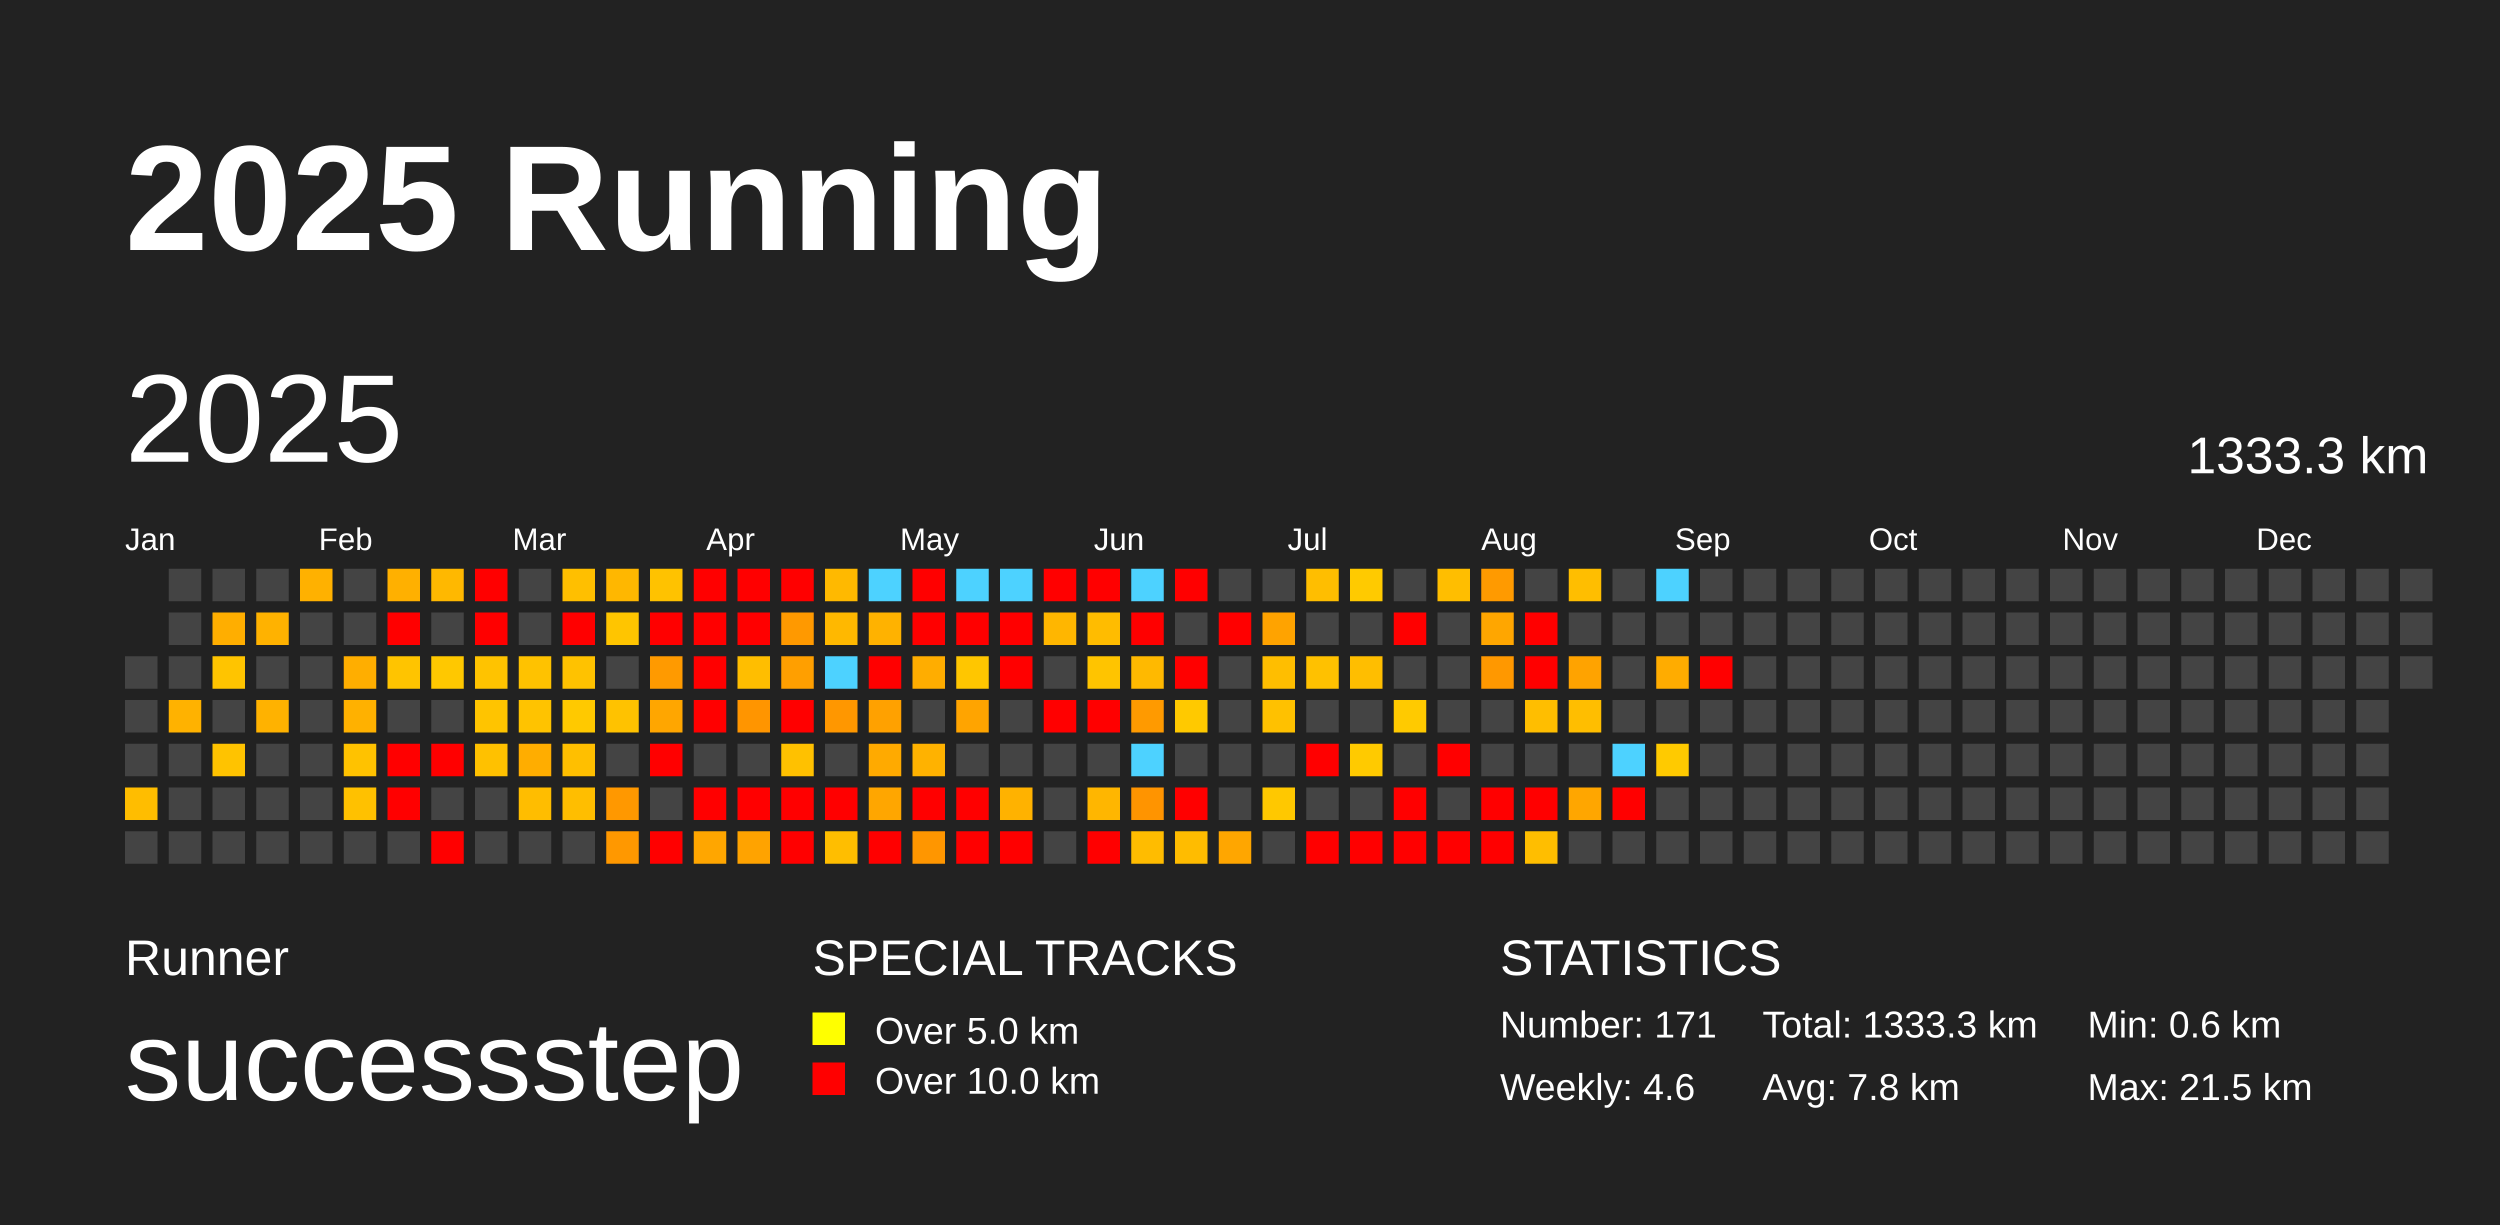
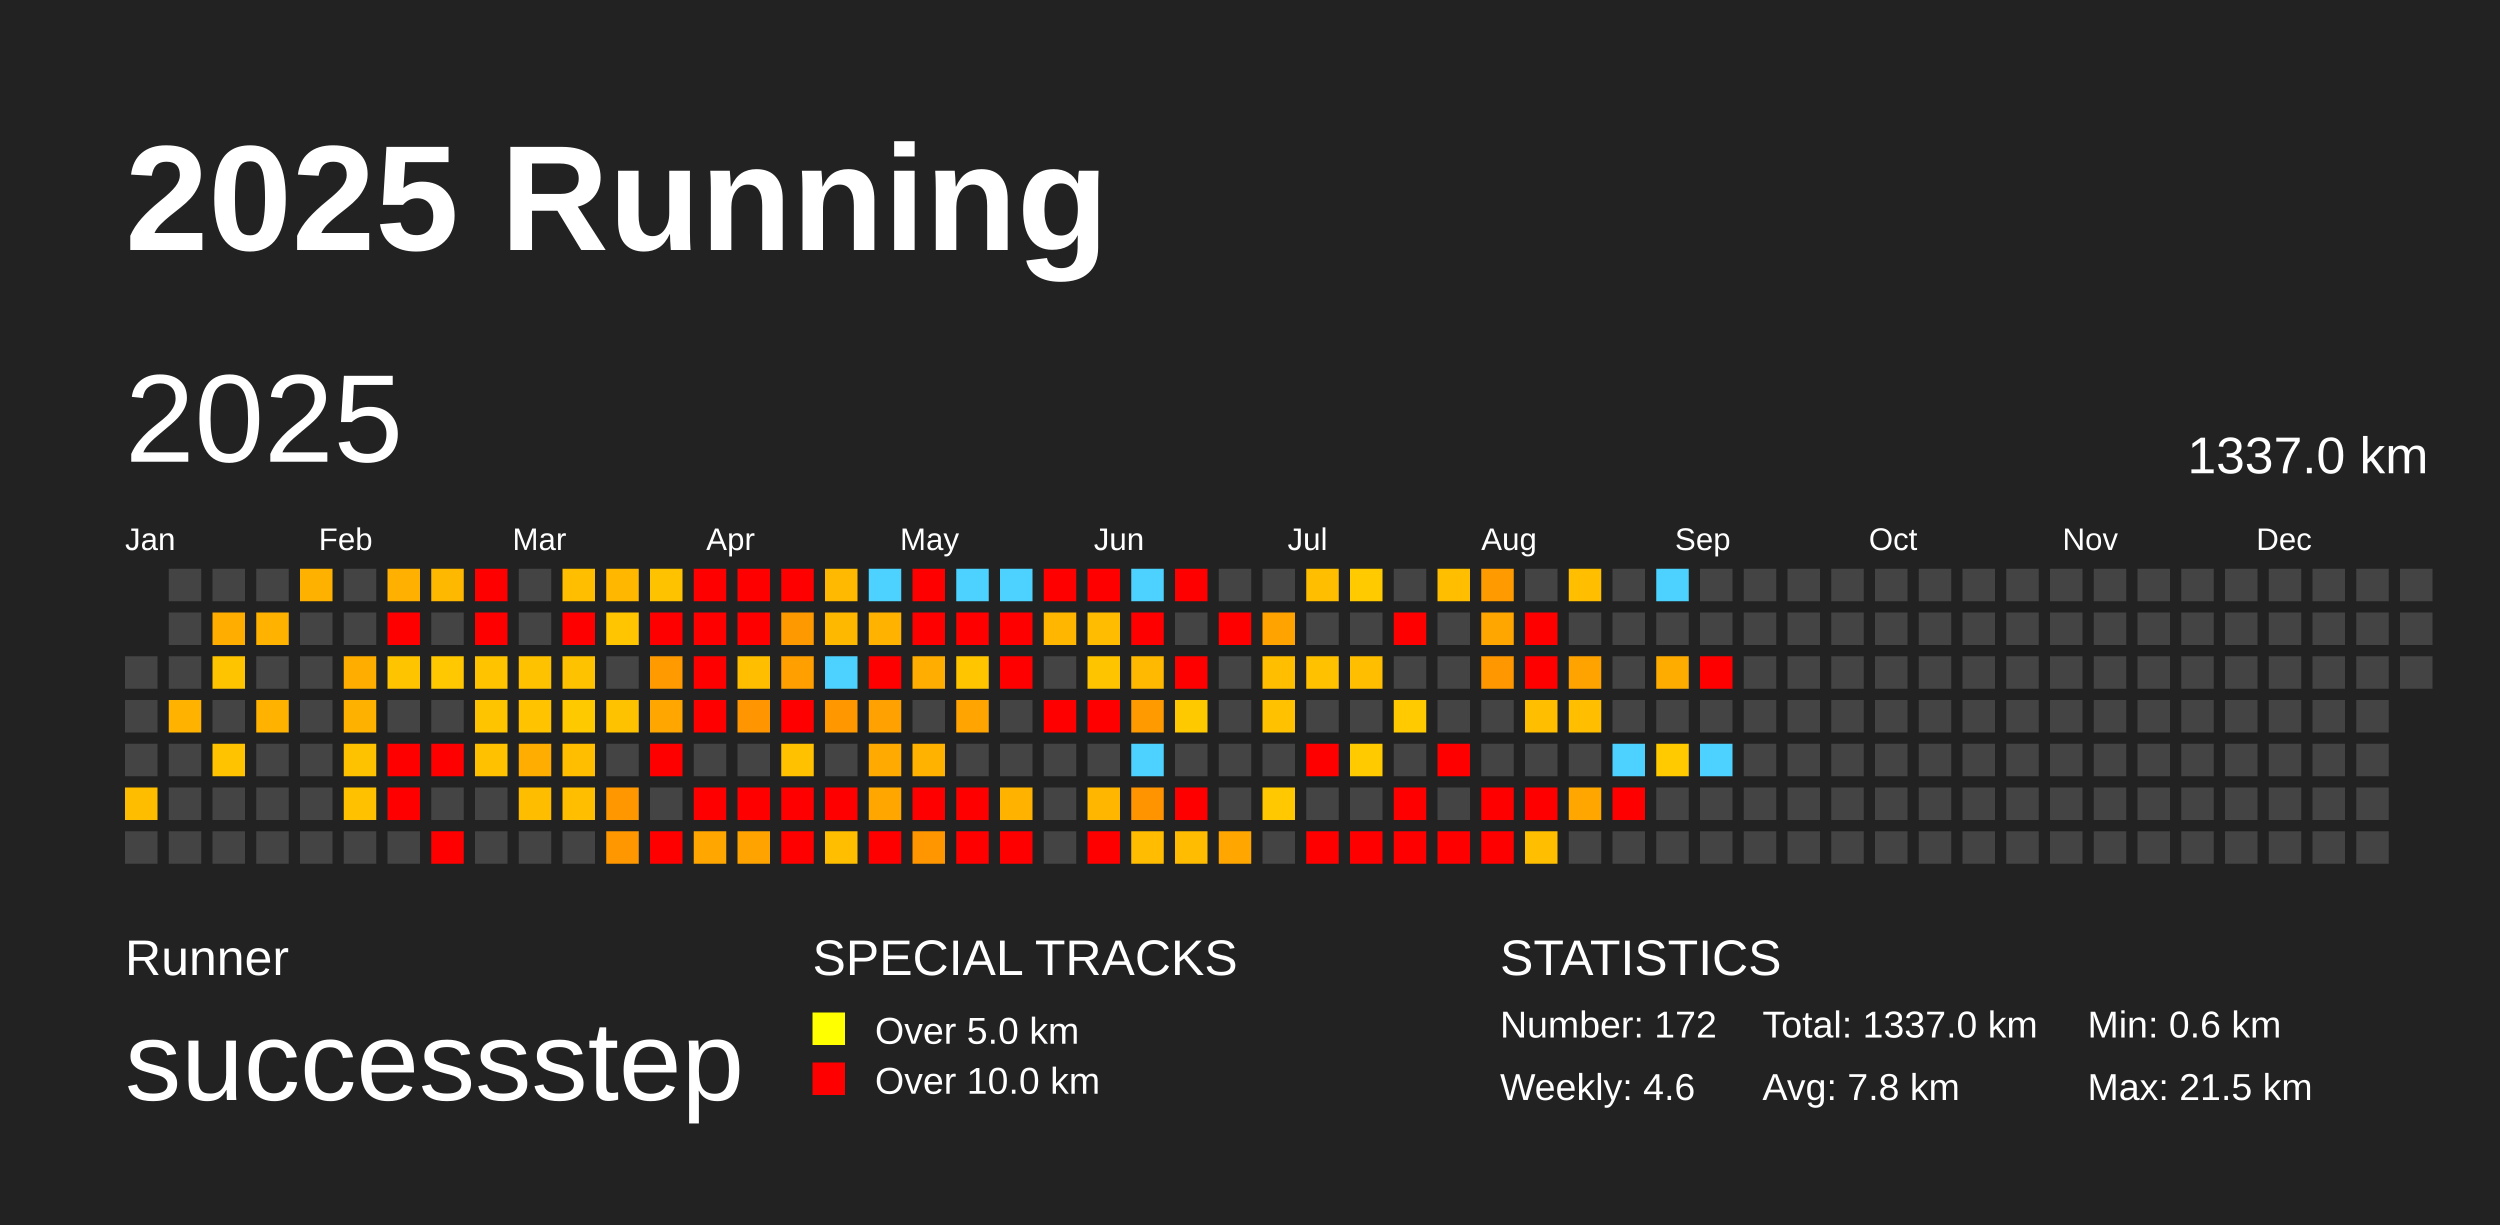
<svg xmlns="http://www.w3.org/2000/svg" baseProfile="full" height="98mm" version="1.1" viewBox="0,0,200,98" width="200mm">
  <defs />
  <rect fill="#222222" height="98" width="200" x="0" y="0" />
  <text fill="#FFFFFF" style="font-size:12px; font-family:Arial; font-weight:bold;" x="10" y="20">2025 Running</text>
  <text fill="#FFFFFF" style="font-size:4px; font-family:Arial" x="10" y="78">Runner</text>
  <text fill="#FFFFFF" style="font-size:9px; font-family:Arial" x="10" y="88">successstep</text>
  <text fill="#FFFFFF" style="font-size:4px; font-family:Arial" x="65" y="78">SPECIAL TRACKS</text>
  <rect fill="yellow" height="2.6" width="2.6" x="65" y="81" />
  <text fill="#FFFFFF" style="font-size:3px; font-family:Arial" x="70" y="83.5">Over 5.0 km</text>
  <rect fill="red" height="2.6" width="2.6" x="65" y="85" />
  <text fill="#FFFFFF" style="font-size:3px; font-family:Arial" x="70" y="87.5">Over 10.0 km</text>
  <text fill="#FFFFFF" style="font-size:4px; font-family:Arial" x="120" y="78">STATISTICS</text>
-   <text fill="#FFFFFF" style="font-size:3px; font-family:Arial" x="120" y="83">Number: 171</text>
+   <text fill="#FFFFFF" style="font-size:3px; font-family:Arial" x="120" y="83">Number: 172</text>
  <text fill="#FFFFFF" style="font-size:3px; font-family:Arial" x="120" y="88">Weekly: 4.6</text>
-   <text fill="#FFFFFF" style="font-size:3px; font-family:Arial" x="141" y="83">Total: 1333.3 km</text>
+   <text fill="#FFFFFF" style="font-size:3px; font-family:Arial" x="141" y="83">Total: 1337.0 km</text>
  <text fill="#FFFFFF" style="font-size:3px; font-family:Arial" x="141" y="88">Avg: 7.8 km</text>
  <text fill="#FFFFFF" style="font-size:3px; font-family:Arial" x="167" y="83">Min: 0.6 km</text>
  <text fill="#FFFFFF" style="font-size:3px; font-family:Arial" x="167" y="88">Max: 21.5 km</text>
  <text dominant-baseline="hanging" fill="#FFFFFF" style="font-size:10.0px; font-family:Arial;" x="10" y="30">2025</text>
-   <text dominant-baseline="hanging" fill="#FFFFFF" style="font-size:4.125px; font-family:Arial;" x="175" y="35">1333.3 km</text>
+   <text dominant-baseline="hanging" fill="#FFFFFF" style="font-size:4.125px; font-family:Arial;" x="175" y="35">1337.0 km</text>
  <text fill="#FFFFFF" style="font-size:2.5px; font-family:Arial" x="10.0" y="44">Jan</text>
  <text fill="#FFFFFF" style="font-size:2.5px; font-family:Arial" x="25.5" y="44">Feb</text>
  <text fill="#FFFFFF" style="font-size:2.5px; font-family:Arial" x="41.0" y="44">Mar</text>
  <text fill="#FFFFFF" style="font-size:2.5px; font-family:Arial" x="56.5" y="44">Apr</text>
  <text fill="#FFFFFF" style="font-size:2.5px; font-family:Arial" x="72.0" y="44">May</text>
  <text fill="#FFFFFF" style="font-size:2.5px; font-family:Arial" x="87.5" y="44">Jun</text>
  <text fill="#FFFFFF" style="font-size:2.5px; font-family:Arial" x="103.0" y="44">Jul</text>
  <text fill="#FFFFFF" style="font-size:2.5px; font-family:Arial" x="118.5" y="44">Aug</text>
  <text fill="#FFFFFF" style="font-size:2.5px; font-family:Arial" x="134.0" y="44">Sep</text>
  <text fill="#FFFFFF" style="font-size:2.5px; font-family:Arial" x="149.5" y="44">Oct</text>
  <text fill="#FFFFFF" style="font-size:2.5px; font-family:Arial" x="165.0" y="44">Nov</text>
  <text fill="#FFFFFF" style="font-size:2.5px; font-family:Arial" x="180.5" y="44">Dec</text>
  <rect fill="#444444" height="2.6" width="2.6" x="10.0" y="52.5" />
  <rect fill="#444444" height="2.6" width="2.6" x="10.0" y="56.0" />
  <rect fill="#444444" height="2.6" width="2.6" x="10.0" y="59.5" />
  <rect fill="#ffbd00" height="2.6" width="2.6" x="10.0" y="63.0" />
  <rect fill="#444444" height="2.6" width="2.6" x="10.0" y="66.5" />
  <rect fill="#444444" height="2.6" width="2.6" x="13.5" y="45.5" />
  <rect fill="#444444" height="2.6" width="2.6" x="13.5" y="49.0" />
  <rect fill="#444444" height="2.6" width="2.6" x="13.5" y="52.5" />
  <rect fill="#ffb200" height="2.6" width="2.6" x="13.5" y="56.0" />
  <rect fill="#444444" height="2.6" width="2.6" x="13.5" y="59.5" />
  <rect fill="#444444" height="2.6" width="2.6" x="13.5" y="63.0" />
  <rect fill="#444444" height="2.6" width="2.6" x="13.5" y="66.5" />
  <rect fill="#444444" height="2.6" width="2.6" x="17.0" y="45.5" />
  <rect fill="#ffae00" height="2.6" width="2.6" x="17.0" y="49.0" />
  <rect fill="#ffc400" height="2.6" width="2.6" x="17.0" y="52.5" />
  <rect fill="#444444" height="2.6" width="2.6" x="17.0" y="56.0" />
  <rect fill="#ffc300" height="2.6" width="2.6" x="17.0" y="59.5" />
  <rect fill="#444444" height="2.6" width="2.6" x="17.0" y="63.0" />
  <rect fill="#444444" height="2.6" width="2.6" x="17.0" y="66.5" />
  <rect fill="#444444" height="2.6" width="2.6" x="20.5" y="45.5" />
  <rect fill="#ffb200" height="2.6" width="2.6" x="20.5" y="49.0" />
  <rect fill="#444444" height="2.6" width="2.6" x="20.5" y="52.5" />
  <rect fill="#ffb200" height="2.6" width="2.6" x="20.5" y="56.0" />
  <rect fill="#444444" height="2.6" width="2.6" x="20.5" y="59.5" />
  <rect fill="#444444" height="2.6" width="2.6" x="20.5" y="63.0" />
  <rect fill="#444444" height="2.6" width="2.6" x="20.5" y="66.5" />
  <rect fill="#ffb100" height="2.6" width="2.6" x="24.0" y="45.5" />
  <rect fill="#444444" height="2.6" width="2.6" x="24.0" y="49.0" />
  <rect fill="#444444" height="2.6" width="2.6" x="24.0" y="52.5" />
  <rect fill="#444444" height="2.6" width="2.6" x="24.0" y="56.0" />
  <rect fill="#444444" height="2.6" width="2.6" x="24.0" y="59.5" />
  <rect fill="#444444" height="2.6" width="2.6" x="24.0" y="63.0" />
  <rect fill="#444444" height="2.6" width="2.6" x="24.0" y="66.5" />
  <rect fill="#444444" height="2.6" width="2.6" x="27.5" y="45.5" />
  <rect fill="#444444" height="2.6" width="2.6" x="27.5" y="49.0" />
  <rect fill="#ffae00" height="2.6" width="2.6" x="27.5" y="52.5" />
  <rect fill="#ffb100" height="2.6" width="2.6" x="27.5" y="56.0" />
  <rect fill="#ffc200" height="2.6" width="2.6" x="27.5" y="59.5" />
  <rect fill="#ffc100" height="2.6" width="2.6" x="27.5" y="63.0" />
  <rect fill="#444444" height="2.6" width="2.6" x="27.5" y="66.5" />
  <rect fill="#ffb000" height="2.6" width="2.6" x="31.0" y="45.5" />
  <rect fill="red" height="2.6" width="2.6" x="31.0" y="49.0" />
  <rect fill="#ffc400" height="2.6" width="2.6" x="31.0" y="52.5" />
  <rect fill="#444444" height="2.6" width="2.6" x="31.0" y="56.0" />
  <rect fill="red" height="2.6" width="2.6" x="31.0" y="59.5" />
  <rect fill="red" height="2.6" width="2.6" x="31.0" y="63.0" />
  <rect fill="#444444" height="2.6" width="2.6" x="31.0" y="66.5" />
  <rect fill="#ffb800" height="2.6" width="2.6" x="34.5" y="45.5" />
  <rect fill="#444444" height="2.6" width="2.6" x="34.5" y="49.0" />
  <rect fill="#ffc800" height="2.6" width="2.6" x="34.5" y="52.5" />
  <rect fill="#444444" height="2.6" width="2.6" x="34.5" y="56.0" />
  <rect fill="red" height="2.6" width="2.6" x="34.5" y="59.5" />
  <rect fill="#444444" height="2.6" width="2.6" x="34.5" y="63.0" />
  <rect fill="red" height="2.6" width="2.6" x="34.5" y="66.5" />
  <rect fill="red" height="2.6" width="2.6" x="38.0" y="45.5" />
  <rect fill="red" height="2.6" width="2.6" x="38.0" y="49.0" />
  <rect fill="#ffc300" height="2.6" width="2.6" x="38.0" y="52.5" />
  <rect fill="#ffc400" height="2.6" width="2.6" x="38.0" y="56.0" />
  <rect fill="#ffc100" height="2.6" width="2.6" x="38.0" y="59.5" />
  <rect fill="#444444" height="2.6" width="2.6" x="38.0" y="63.0" />
  <rect fill="#444444" height="2.6" width="2.6" x="38.0" y="66.5" />
  <rect fill="#444444" height="2.6" width="2.6" x="41.5" y="45.5" />
  <rect fill="#444444" height="2.6" width="2.6" x="41.5" y="49.0" />
  <rect fill="#ffc200" height="2.6" width="2.6" x="41.5" y="52.5" />
  <rect fill="#ffc300" height="2.6" width="2.6" x="41.5" y="56.0" />
  <rect fill="#ffad00" height="2.6" width="2.6" x="41.5" y="59.5" />
  <rect fill="#ffbd00" height="2.6" width="2.6" x="41.5" y="63.0" />
  <rect fill="#444444" height="2.6" width="2.6" x="41.5" y="66.5" />
  <rect fill="#ffbf00" height="2.6" width="2.6" x="45.0" y="45.5" />
  <rect fill="red" height="2.6" width="2.6" x="45.0" y="49.0" />
  <rect fill="#ffc200" height="2.6" width="2.6" x="45.0" y="52.5" />
  <rect fill="#ffc900" height="2.6" width="2.6" x="45.0" y="56.0" />
  <rect fill="#ffbf00" height="2.6" width="2.6" x="45.0" y="59.5" />
  <rect fill="#ffbe00" height="2.6" width="2.6" x="45.0" y="63.0" />
  <rect fill="#444444" height="2.6" width="2.6" x="45.0" y="66.5" />
  <rect fill="#ffb700" height="2.6" width="2.6" x="48.5" y="45.5" />
  <rect fill="#ffc500" height="2.6" width="2.6" x="48.5" y="49.0" />
  <rect fill="#444444" height="2.6" width="2.6" x="48.5" y="52.5" />
  <rect fill="#ffc200" height="2.6" width="2.6" x="48.5" y="56.0" />
  <rect fill="#444444" height="2.6" width="2.6" x="48.5" y="59.5" />
  <rect fill="#ff9800" height="2.6" width="2.6" x="48.5" y="63.0" />
  <rect fill="#ff9800" height="2.6" width="2.6" x="48.5" y="66.5" />
  <rect fill="#ffc200" height="2.6" width="2.6" x="52.0" y="45.5" />
  <rect fill="red" height="2.6" width="2.6" x="52.0" y="49.0" />
  <rect fill="#ff9a00" height="2.6" width="2.6" x="52.0" y="52.5" />
  <rect fill="#ffa600" height="2.6" width="2.6" x="52.0" y="56.0" />
  <rect fill="red" height="2.6" width="2.6" x="52.0" y="59.5" />
  <rect fill="#444444" height="2.6" width="2.6" x="52.0" y="63.0" />
  <rect fill="red" height="2.6" width="2.6" x="52.0" y="66.5" />
  <rect fill="red" height="2.6" width="2.6" x="55.5" y="45.5" />
  <rect fill="red" height="2.6" width="2.6" x="55.5" y="49.0" />
  <rect fill="red" height="2.6" width="2.6" x="55.5" y="52.5" />
  <rect fill="red" height="2.6" width="2.6" x="55.5" y="56.0" />
  <rect fill="#444444" height="2.6" width="2.6" x="55.5" y="59.5" />
  <rect fill="red" height="2.6" width="2.6" x="55.5" y="63.0" />
  <rect fill="#ffa600" height="2.6" width="2.6" x="55.5" y="66.5" />
  <rect fill="red" height="2.6" width="2.6" x="59.0" y="45.5" />
  <rect fill="red" height="2.6" width="2.6" x="59.0" y="49.0" />
  <rect fill="#ffbe00" height="2.6" width="2.6" x="59.0" y="52.5" />
  <rect fill="#ff9500" height="2.6" width="2.6" x="59.0" y="56.0" />
  <rect fill="#444444" height="2.6" width="2.6" x="59.0" y="59.5" />
  <rect fill="red" height="2.6" width="2.6" x="59.0" y="63.0" />
  <rect fill="#ffa300" height="2.6" width="2.6" x="59.0" y="66.5" />
  <rect fill="red" height="2.6" width="2.6" x="62.5" y="45.5" />
  <rect fill="#ff9900" height="2.6" width="2.6" x="62.5" y="49.0" />
  <rect fill="#ff9f00" height="2.6" width="2.6" x="62.5" y="52.5" />
  <rect fill="red" height="2.6" width="2.6" x="62.5" y="56.0" />
  <rect fill="#ffc100" height="2.6" width="2.6" x="62.5" y="59.5" />
  <rect fill="red" height="2.6" width="2.6" x="62.5" y="63.0" />
  <rect fill="red" height="2.6" width="2.6" x="62.5" y="66.5" />
  <rect fill="#ffb900" height="2.6" width="2.6" x="66.0" y="45.5" />
  <rect fill="#ffb800" height="2.6" width="2.6" x="66.0" y="49.0" />
  <rect fill="#4dd2ff" height="2.6" width="2.6" x="66.0" y="52.5" />
  <rect fill="#ff9700" height="2.6" width="2.6" x="66.0" y="56.0" />
  <rect fill="#444444" height="2.6" width="2.6" x="66.0" y="59.5" />
  <rect fill="red" height="2.6" width="2.6" x="66.0" y="63.0" />
  <rect fill="#ffbe00" height="2.6" width="2.6" x="66.0" y="66.5" />
  <rect fill="#4dd2ff" height="2.6" width="2.6" x="69.5" y="45.5" />
  <rect fill="#ffb200" height="2.6" width="2.6" x="69.5" y="49.0" />
  <rect fill="red" height="2.6" width="2.6" x="69.5" y="52.5" />
  <rect fill="#ffa100" height="2.6" width="2.6" x="69.5" y="56.0" />
  <rect fill="#ffaa00" height="2.6" width="2.6" x="69.5" y="59.5" />
  <rect fill="#ffa600" height="2.6" width="2.6" x="69.5" y="63.0" />
  <rect fill="red" height="2.6" width="2.6" x="69.5" y="66.5" />
  <rect fill="red" height="2.6" width="2.6" x="73.0" y="45.5" />
  <rect fill="red" height="2.6" width="2.6" x="73.0" y="49.0" />
  <rect fill="#ffad00" height="2.6" width="2.6" x="73.0" y="52.5" />
  <rect fill="#444444" height="2.6" width="2.6" x="73.0" y="56.0" />
  <rect fill="#ffb200" height="2.6" width="2.6" x="73.0" y="59.5" />
  <rect fill="red" height="2.6" width="2.6" x="73.0" y="63.0" />
  <rect fill="#ff9600" height="2.6" width="2.6" x="73.0" y="66.5" />
  <rect fill="#4dd2ff" height="2.6" width="2.6" x="76.5" y="45.5" />
  <rect fill="red" height="2.6" width="2.6" x="76.5" y="49.0" />
  <rect fill="#ffc600" height="2.6" width="2.6" x="76.5" y="52.5" />
  <rect fill="#ffa400" height="2.6" width="2.6" x="76.5" y="56.0" />
  <rect fill="#444444" height="2.6" width="2.6" x="76.5" y="59.5" />
  <rect fill="red" height="2.6" width="2.6" x="76.5" y="63.0" />
  <rect fill="red" height="2.6" width="2.6" x="76.5" y="66.5" />
  <rect fill="#4dd2ff" height="2.6" width="2.6" x="80.0" y="45.5" />
  <rect fill="red" height="2.6" width="2.6" x="80.0" y="49.0" />
  <rect fill="red" height="2.6" width="2.6" x="80.0" y="52.5" />
  <rect fill="#444444" height="2.6" width="2.6" x="80.0" y="56.0" />
  <rect fill="#444444" height="2.6" width="2.6" x="80.0" y="59.5" />
  <rect fill="#ffb200" height="2.6" width="2.6" x="80.0" y="63.0" />
  <rect fill="red" height="2.6" width="2.6" x="80.0" y="66.5" />
  <rect fill="red" height="2.6" width="2.6" x="83.5" y="45.5" />
  <rect fill="#ffb600" height="2.6" width="2.6" x="83.5" y="49.0" />
  <rect fill="#444444" height="2.6" width="2.6" x="83.5" y="52.5" />
  <rect fill="red" height="2.6" width="2.6" x="83.5" y="56.0" />
  <rect fill="#444444" height="2.6" width="2.6" x="83.5" y="59.5" />
  <rect fill="#444444" height="2.6" width="2.6" x="83.5" y="63.0" />
  <rect fill="#444444" height="2.6" width="2.6" x="83.5" y="66.5" />
  <rect fill="red" height="2.6" width="2.6" x="87.0" y="45.5" />
  <rect fill="#ffbc00" height="2.6" width="2.6" x="87.0" y="49.0" />
  <rect fill="#ffc400" height="2.6" width="2.6" x="87.0" y="52.5" />
  <rect fill="red" height="2.6" width="2.6" x="87.0" y="56.0" />
  <rect fill="#444444" height="2.6" width="2.6" x="87.0" y="59.5" />
  <rect fill="#ffb600" height="2.6" width="2.6" x="87.0" y="63.0" />
  <rect fill="red" height="2.6" width="2.6" x="87.0" y="66.5" />
  <rect fill="#4dd2ff" height="2.6" width="2.6" x="90.5" y="45.5" />
  <rect fill="red" height="2.6" width="2.6" x="90.5" y="49.0" />
  <rect fill="#ffb900" height="2.6" width="2.6" x="90.5" y="52.5" />
  <rect fill="#ff9a00" height="2.6" width="2.6" x="90.5" y="56.0" />
  <rect fill="#4dd2ff" height="2.6" width="2.6" x="90.5" y="59.5" />
  <rect fill="#ff9400" height="2.6" width="2.6" x="90.5" y="63.0" />
  <rect fill="#ffbc00" height="2.6" width="2.6" x="90.5" y="66.5" />
  <rect fill="red" height="2.6" width="2.6" x="94.0" y="45.5" />
  <rect fill="#444444" height="2.6" width="2.6" x="94.0" y="49.0" />
  <rect fill="red" height="2.6" width="2.6" x="94.0" y="52.5" />
  <rect fill="#ffc900" height="2.6" width="2.6" x="94.0" y="56.0" />
  <rect fill="#444444" height="2.6" width="2.6" x="94.0" y="59.5" />
  <rect fill="red" height="2.6" width="2.6" x="94.0" y="63.0" />
  <rect fill="#ffbc00" height="2.6" width="2.6" x="94.0" y="66.5" />
  <rect fill="#444444" height="2.6" width="2.6" x="97.5" y="45.5" />
  <rect fill="red" height="2.6" width="2.6" x="97.5" y="49.0" />
  <rect fill="#444444" height="2.6" width="2.6" x="97.5" y="52.5" />
  <rect fill="#444444" height="2.6" width="2.6" x="97.5" y="56.0" />
  <rect fill="#444444" height="2.6" width="2.6" x="97.5" y="59.5" />
  <rect fill="#444444" height="2.6" width="2.6" x="97.5" y="63.0" />
  <rect fill="#ffa600" height="2.6" width="2.6" x="97.5" y="66.5" />
  <rect fill="#444444" height="2.6" width="2.6" x="101.0" y="45.5" />
  <rect fill="#ffa300" height="2.6" width="2.6" x="101.0" y="49.0" />
  <rect fill="#ffbe00" height="2.6" width="2.6" x="101.0" y="52.5" />
  <rect fill="#ffc100" height="2.6" width="2.6" x="101.0" y="56.0" />
  <rect fill="#444444" height="2.6" width="2.6" x="101.0" y="59.5" />
  <rect fill="#ffc800" height="2.6" width="2.6" x="101.0" y="63.0" />
  <rect fill="#444444" height="2.6" width="2.6" x="101.0" y="66.5" />
  <rect fill="#ffbe00" height="2.6" width="2.6" x="104.5" y="45.5" />
  <rect fill="#444444" height="2.6" width="2.6" x="104.5" y="49.0" />
  <rect fill="#ffc100" height="2.6" width="2.6" x="104.5" y="52.5" />
  <rect fill="#444444" height="2.6" width="2.6" x="104.5" y="56.0" />
  <rect fill="red" height="2.6" width="2.6" x="104.5" y="59.5" />
  <rect fill="#444444" height="2.6" width="2.6" x="104.5" y="63.0" />
  <rect fill="red" height="2.6" width="2.6" x="104.5" y="66.5" />
  <rect fill="#ffca00" height="2.6" width="2.6" x="108.0" y="45.5" />
  <rect fill="#444444" height="2.6" width="2.6" x="108.0" y="49.0" />
  <rect fill="#ffbe00" height="2.6" width="2.6" x="108.0" y="52.5" />
  <rect fill="#444444" height="2.6" width="2.6" x="108.0" y="56.0" />
  <rect fill="#ffca00" height="2.6" width="2.6" x="108.0" y="59.5" />
  <rect fill="#444444" height="2.6" width="2.6" x="108.0" y="63.0" />
  <rect fill="red" height="2.6" width="2.6" x="108.0" y="66.5" />
  <rect fill="#444444" height="2.6" width="2.6" x="111.5" y="45.5" />
  <rect fill="red" height="2.6" width="2.6" x="111.5" y="49.0" />
  <rect fill="#444444" height="2.6" width="2.6" x="111.5" y="52.5" />
  <rect fill="#ffca00" height="2.6" width="2.6" x="111.5" y="56.0" />
  <rect fill="#444444" height="2.6" width="2.6" x="111.5" y="59.5" />
  <rect fill="red" height="2.6" width="2.6" x="111.5" y="63.0" />
  <rect fill="red" height="2.6" width="2.6" x="111.5" y="66.5" />
  <rect fill="#ffbe00" height="2.6" width="2.6" x="115.0" y="45.5" />
  <rect fill="#444444" height="2.6" width="2.6" x="115.0" y="49.0" />
  <rect fill="#444444" height="2.6" width="2.6" x="115.0" y="52.5" />
  <rect fill="#444444" height="2.6" width="2.6" x="115.0" y="56.0" />
  <rect fill="red" height="2.6" width="2.6" x="115.0" y="59.5" />
  <rect fill="#444444" height="2.6" width="2.6" x="115.0" y="63.0" />
  <rect fill="red" height="2.6" width="2.6" x="115.0" y="66.5" />
  <rect fill="#ff9a00" height="2.6" width="2.6" x="118.5" y="45.5" />
  <rect fill="#ffa600" height="2.6" width="2.6" x="118.5" y="49.0" />
  <rect fill="#ff9800" height="2.6" width="2.6" x="118.5" y="52.5" />
  <rect fill="#444444" height="2.6" width="2.6" x="118.5" y="56.0" />
  <rect fill="#444444" height="2.6" width="2.6" x="118.5" y="59.5" />
  <rect fill="red" height="2.6" width="2.6" x="118.5" y="63.0" />
  <rect fill="red" height="2.6" width="2.6" x="118.5" y="66.5" />
  <rect fill="#444444" height="2.6" width="2.6" x="122.0" y="45.5" />
  <rect fill="red" height="2.6" width="2.6" x="122.0" y="49.0" />
  <rect fill="red" height="2.6" width="2.6" x="122.0" y="52.5" />
  <rect fill="#ffbe00" height="2.6" width="2.6" x="122.0" y="56.0" />
  <rect fill="#444444" height="2.6" width="2.6" x="122.0" y="59.5" />
  <rect fill="red" height="2.6" width="2.6" x="122.0" y="63.0" />
  <rect fill="#ffbe00" height="2.6" width="2.6" x="122.0" y="66.5" />
  <rect fill="#ffbe00" height="2.6" width="2.6" x="125.5" y="45.5" />
  <rect fill="#444444" height="2.6" width="2.6" x="125.5" y="49.0" />
  <rect fill="#ffa300" height="2.6" width="2.6" x="125.5" y="52.5" />
  <rect fill="#ffbe00" height="2.6" width="2.6" x="125.5" y="56.0" />
  <rect fill="#444444" height="2.6" width="2.6" x="125.5" y="59.5" />
  <rect fill="#ffa600" height="2.6" width="2.6" x="125.5" y="63.0" />
  <rect fill="#444444" height="2.6" width="2.6" x="125.5" y="66.5" />
  <rect fill="#444444" height="2.6" width="2.6" x="129.0" y="45.5" />
  <rect fill="#444444" height="2.6" width="2.6" x="129.0" y="49.0" />
  <rect fill="#444444" height="2.6" width="2.6" x="129.0" y="52.5" />
  <rect fill="#444444" height="2.6" width="2.6" x="129.0" y="56.0" />
  <rect fill="#4dd2ff" height="2.6" width="2.6" x="129.0" y="59.5" />
  <rect fill="red" height="2.6" width="2.6" x="129.0" y="63.0" />
  <rect fill="#444444" height="2.6" width="2.6" x="129.0" y="66.5" />
  <rect fill="#4dd2ff" height="2.6" width="2.6" x="132.5" y="45.5" />
  <rect fill="#444444" height="2.6" width="2.6" x="132.5" y="49.0" />
  <rect fill="#ffac00" height="2.6" width="2.6" x="132.5" y="52.5" />
  <rect fill="#444444" height="2.6" width="2.6" x="132.5" y="56.0" />
  <rect fill="#ffca00" height="2.6" width="2.6" x="132.5" y="59.5" />
  <rect fill="#444444" height="2.6" width="2.6" x="132.5" y="63.0" />
  <rect fill="#444444" height="2.6" width="2.6" x="132.5" y="66.5" />
  <rect fill="#444444" height="2.6" width="2.6" x="136.0" y="45.5" />
  <rect fill="#444444" height="2.6" width="2.6" x="136.0" y="49.0" />
  <rect fill="red" height="2.6" width="2.6" x="136.0" y="52.5" />
  <rect fill="#444444" height="2.6" width="2.6" x="136.0" y="56.0" />
-   <rect fill="#444444" height="2.6" width="2.6" x="136.0" y="59.5" />
+   <rect fill="#4dd2ff" height="2.6" width="2.6" x="136.0" y="59.5" />
  <rect fill="#444444" height="2.6" width="2.6" x="136.0" y="63.0" />
  <rect fill="#444444" height="2.6" width="2.6" x="136.0" y="66.5" />
  <rect fill="#444444" height="2.6" width="2.6" x="139.5" y="45.5" />
  <rect fill="#444444" height="2.6" width="2.6" x="139.5" y="49.0" />
  <rect fill="#444444" height="2.6" width="2.6" x="139.5" y="52.5" />
  <rect fill="#444444" height="2.6" width="2.6" x="139.5" y="56.0" />
  <rect fill="#444444" height="2.6" width="2.6" x="139.5" y="59.5" />
  <rect fill="#444444" height="2.6" width="2.6" x="139.5" y="63.0" />
  <rect fill="#444444" height="2.6" width="2.6" x="139.5" y="66.5" />
  <rect fill="#444444" height="2.6" width="2.6" x="143.0" y="45.5" />
  <rect fill="#444444" height="2.6" width="2.6" x="143.0" y="49.0" />
  <rect fill="#444444" height="2.6" width="2.6" x="143.0" y="52.5" />
  <rect fill="#444444" height="2.6" width="2.6" x="143.0" y="56.0" />
  <rect fill="#444444" height="2.6" width="2.6" x="143.0" y="59.5" />
  <rect fill="#444444" height="2.6" width="2.6" x="143.0" y="63.0" />
  <rect fill="#444444" height="2.6" width="2.6" x="143.0" y="66.5" />
  <rect fill="#444444" height="2.6" width="2.6" x="146.5" y="45.5" />
  <rect fill="#444444" height="2.6" width="2.6" x="146.5" y="49.0" />
  <rect fill="#444444" height="2.6" width="2.6" x="146.5" y="52.5" />
  <rect fill="#444444" height="2.6" width="2.6" x="146.5" y="56.0" />
  <rect fill="#444444" height="2.6" width="2.6" x="146.5" y="59.5" />
  <rect fill="#444444" height="2.6" width="2.6" x="146.5" y="63.0" />
  <rect fill="#444444" height="2.6" width="2.6" x="146.5" y="66.5" />
  <rect fill="#444444" height="2.6" width="2.6" x="150.0" y="45.5" />
  <rect fill="#444444" height="2.6" width="2.6" x="150.0" y="49.0" />
  <rect fill="#444444" height="2.6" width="2.6" x="150.0" y="52.5" />
  <rect fill="#444444" height="2.6" width="2.6" x="150.0" y="56.0" />
  <rect fill="#444444" height="2.6" width="2.6" x="150.0" y="59.5" />
  <rect fill="#444444" height="2.6" width="2.6" x="150.0" y="63.0" />
  <rect fill="#444444" height="2.6" width="2.6" x="150.0" y="66.5" />
  <rect fill="#444444" height="2.6" width="2.6" x="153.5" y="45.5" />
  <rect fill="#444444" height="2.6" width="2.6" x="153.5" y="49.0" />
  <rect fill="#444444" height="2.6" width="2.6" x="153.5" y="52.5" />
  <rect fill="#444444" height="2.6" width="2.6" x="153.5" y="56.0" />
  <rect fill="#444444" height="2.6" width="2.6" x="153.5" y="59.5" />
  <rect fill="#444444" height="2.6" width="2.6" x="153.5" y="63.0" />
  <rect fill="#444444" height="2.6" width="2.6" x="153.5" y="66.5" />
  <rect fill="#444444" height="2.6" width="2.6" x="157.0" y="45.5" />
  <rect fill="#444444" height="2.6" width="2.6" x="157.0" y="49.0" />
  <rect fill="#444444" height="2.6" width="2.6" x="157.0" y="52.5" />
  <rect fill="#444444" height="2.6" width="2.6" x="157.0" y="56.0" />
  <rect fill="#444444" height="2.6" width="2.6" x="157.0" y="59.5" />
  <rect fill="#444444" height="2.6" width="2.6" x="157.0" y="63.0" />
  <rect fill="#444444" height="2.6" width="2.6" x="157.0" y="66.5" />
  <rect fill="#444444" height="2.6" width="2.6" x="160.5" y="45.5" />
  <rect fill="#444444" height="2.6" width="2.6" x="160.5" y="49.0" />
  <rect fill="#444444" height="2.6" width="2.6" x="160.5" y="52.5" />
  <rect fill="#444444" height="2.6" width="2.6" x="160.5" y="56.0" />
  <rect fill="#444444" height="2.6" width="2.6" x="160.5" y="59.5" />
  <rect fill="#444444" height="2.6" width="2.6" x="160.5" y="63.0" />
  <rect fill="#444444" height="2.6" width="2.6" x="160.5" y="66.5" />
  <rect fill="#444444" height="2.6" width="2.6" x="164.0" y="45.5" />
  <rect fill="#444444" height="2.6" width="2.6" x="164.0" y="49.0" />
  <rect fill="#444444" height="2.6" width="2.6" x="164.0" y="52.5" />
  <rect fill="#444444" height="2.6" width="2.6" x="164.0" y="56.0" />
  <rect fill="#444444" height="2.6" width="2.6" x="164.0" y="59.5" />
  <rect fill="#444444" height="2.6" width="2.6" x="164.0" y="63.0" />
  <rect fill="#444444" height="2.6" width="2.6" x="164.0" y="66.5" />
  <rect fill="#444444" height="2.6" width="2.6" x="167.5" y="45.5" />
  <rect fill="#444444" height="2.6" width="2.6" x="167.5" y="49.0" />
  <rect fill="#444444" height="2.6" width="2.6" x="167.5" y="52.5" />
  <rect fill="#444444" height="2.6" width="2.6" x="167.5" y="56.0" />
  <rect fill="#444444" height="2.6" width="2.6" x="167.5" y="59.5" />
  <rect fill="#444444" height="2.6" width="2.6" x="167.5" y="63.0" />
  <rect fill="#444444" height="2.6" width="2.6" x="167.5" y="66.5" />
  <rect fill="#444444" height="2.6" width="2.6" x="171.0" y="45.5" />
  <rect fill="#444444" height="2.6" width="2.6" x="171.0" y="49.0" />
  <rect fill="#444444" height="2.6" width="2.6" x="171.0" y="52.5" />
  <rect fill="#444444" height="2.6" width="2.6" x="171.0" y="56.0" />
  <rect fill="#444444" height="2.6" width="2.6" x="171.0" y="59.5" />
  <rect fill="#444444" height="2.6" width="2.6" x="171.0" y="63.0" />
  <rect fill="#444444" height="2.6" width="2.6" x="171.0" y="66.5" />
  <rect fill="#444444" height="2.6" width="2.6" x="174.5" y="45.5" />
  <rect fill="#444444" height="2.6" width="2.6" x="174.5" y="49.0" />
  <rect fill="#444444" height="2.6" width="2.6" x="174.5" y="52.5" />
  <rect fill="#444444" height="2.6" width="2.6" x="174.5" y="56.0" />
  <rect fill="#444444" height="2.6" width="2.6" x="174.5" y="59.5" />
  <rect fill="#444444" height="2.6" width="2.6" x="174.5" y="63.0" />
  <rect fill="#444444" height="2.6" width="2.6" x="174.5" y="66.5" />
  <rect fill="#444444" height="2.6" width="2.6" x="178.0" y="45.5" />
  <rect fill="#444444" height="2.6" width="2.6" x="178.0" y="49.0" />
  <rect fill="#444444" height="2.6" width="2.6" x="178.0" y="52.5" />
  <rect fill="#444444" height="2.6" width="2.6" x="178.0" y="56.0" />
  <rect fill="#444444" height="2.6" width="2.6" x="178.0" y="59.5" />
  <rect fill="#444444" height="2.6" width="2.6" x="178.0" y="63.0" />
  <rect fill="#444444" height="2.6" width="2.6" x="178.0" y="66.5" />
  <rect fill="#444444" height="2.6" width="2.6" x="181.5" y="45.5" />
  <rect fill="#444444" height="2.6" width="2.6" x="181.5" y="49.0" />
  <rect fill="#444444" height="2.6" width="2.6" x="181.5" y="52.5" />
  <rect fill="#444444" height="2.6" width="2.6" x="181.5" y="56.0" />
  <rect fill="#444444" height="2.6" width="2.6" x="181.5" y="59.5" />
  <rect fill="#444444" height="2.6" width="2.6" x="181.5" y="63.0" />
  <rect fill="#444444" height="2.6" width="2.6" x="181.5" y="66.5" />
  <rect fill="#444444" height="2.6" width="2.6" x="185.0" y="45.5" />
  <rect fill="#444444" height="2.6" width="2.6" x="185.0" y="49.0" />
  <rect fill="#444444" height="2.6" width="2.6" x="185.0" y="52.5" />
  <rect fill="#444444" height="2.6" width="2.6" x="185.0" y="56.0" />
  <rect fill="#444444" height="2.6" width="2.6" x="185.0" y="59.5" />
  <rect fill="#444444" height="2.6" width="2.6" x="185.0" y="63.0" />
  <rect fill="#444444" height="2.6" width="2.6" x="185.0" y="66.5" />
  <rect fill="#444444" height="2.6" width="2.6" x="188.5" y="45.5" />
  <rect fill="#444444" height="2.6" width="2.6" x="188.5" y="49.0" />
  <rect fill="#444444" height="2.6" width="2.6" x="188.5" y="52.5" />
  <rect fill="#444444" height="2.6" width="2.6" x="188.5" y="56.0" />
  <rect fill="#444444" height="2.6" width="2.6" x="188.5" y="59.5" />
  <rect fill="#444444" height="2.6" width="2.6" x="188.5" y="63.0" />
  <rect fill="#444444" height="2.6" width="2.6" x="188.5" y="66.5" />
  <rect fill="#444444" height="2.6" width="2.6" x="192.0" y="45.5" />
  <rect fill="#444444" height="2.6" width="2.6" x="192.0" y="49.0" />
  <rect fill="#444444" height="2.6" width="2.6" x="192.0" y="52.5" />
</svg>
